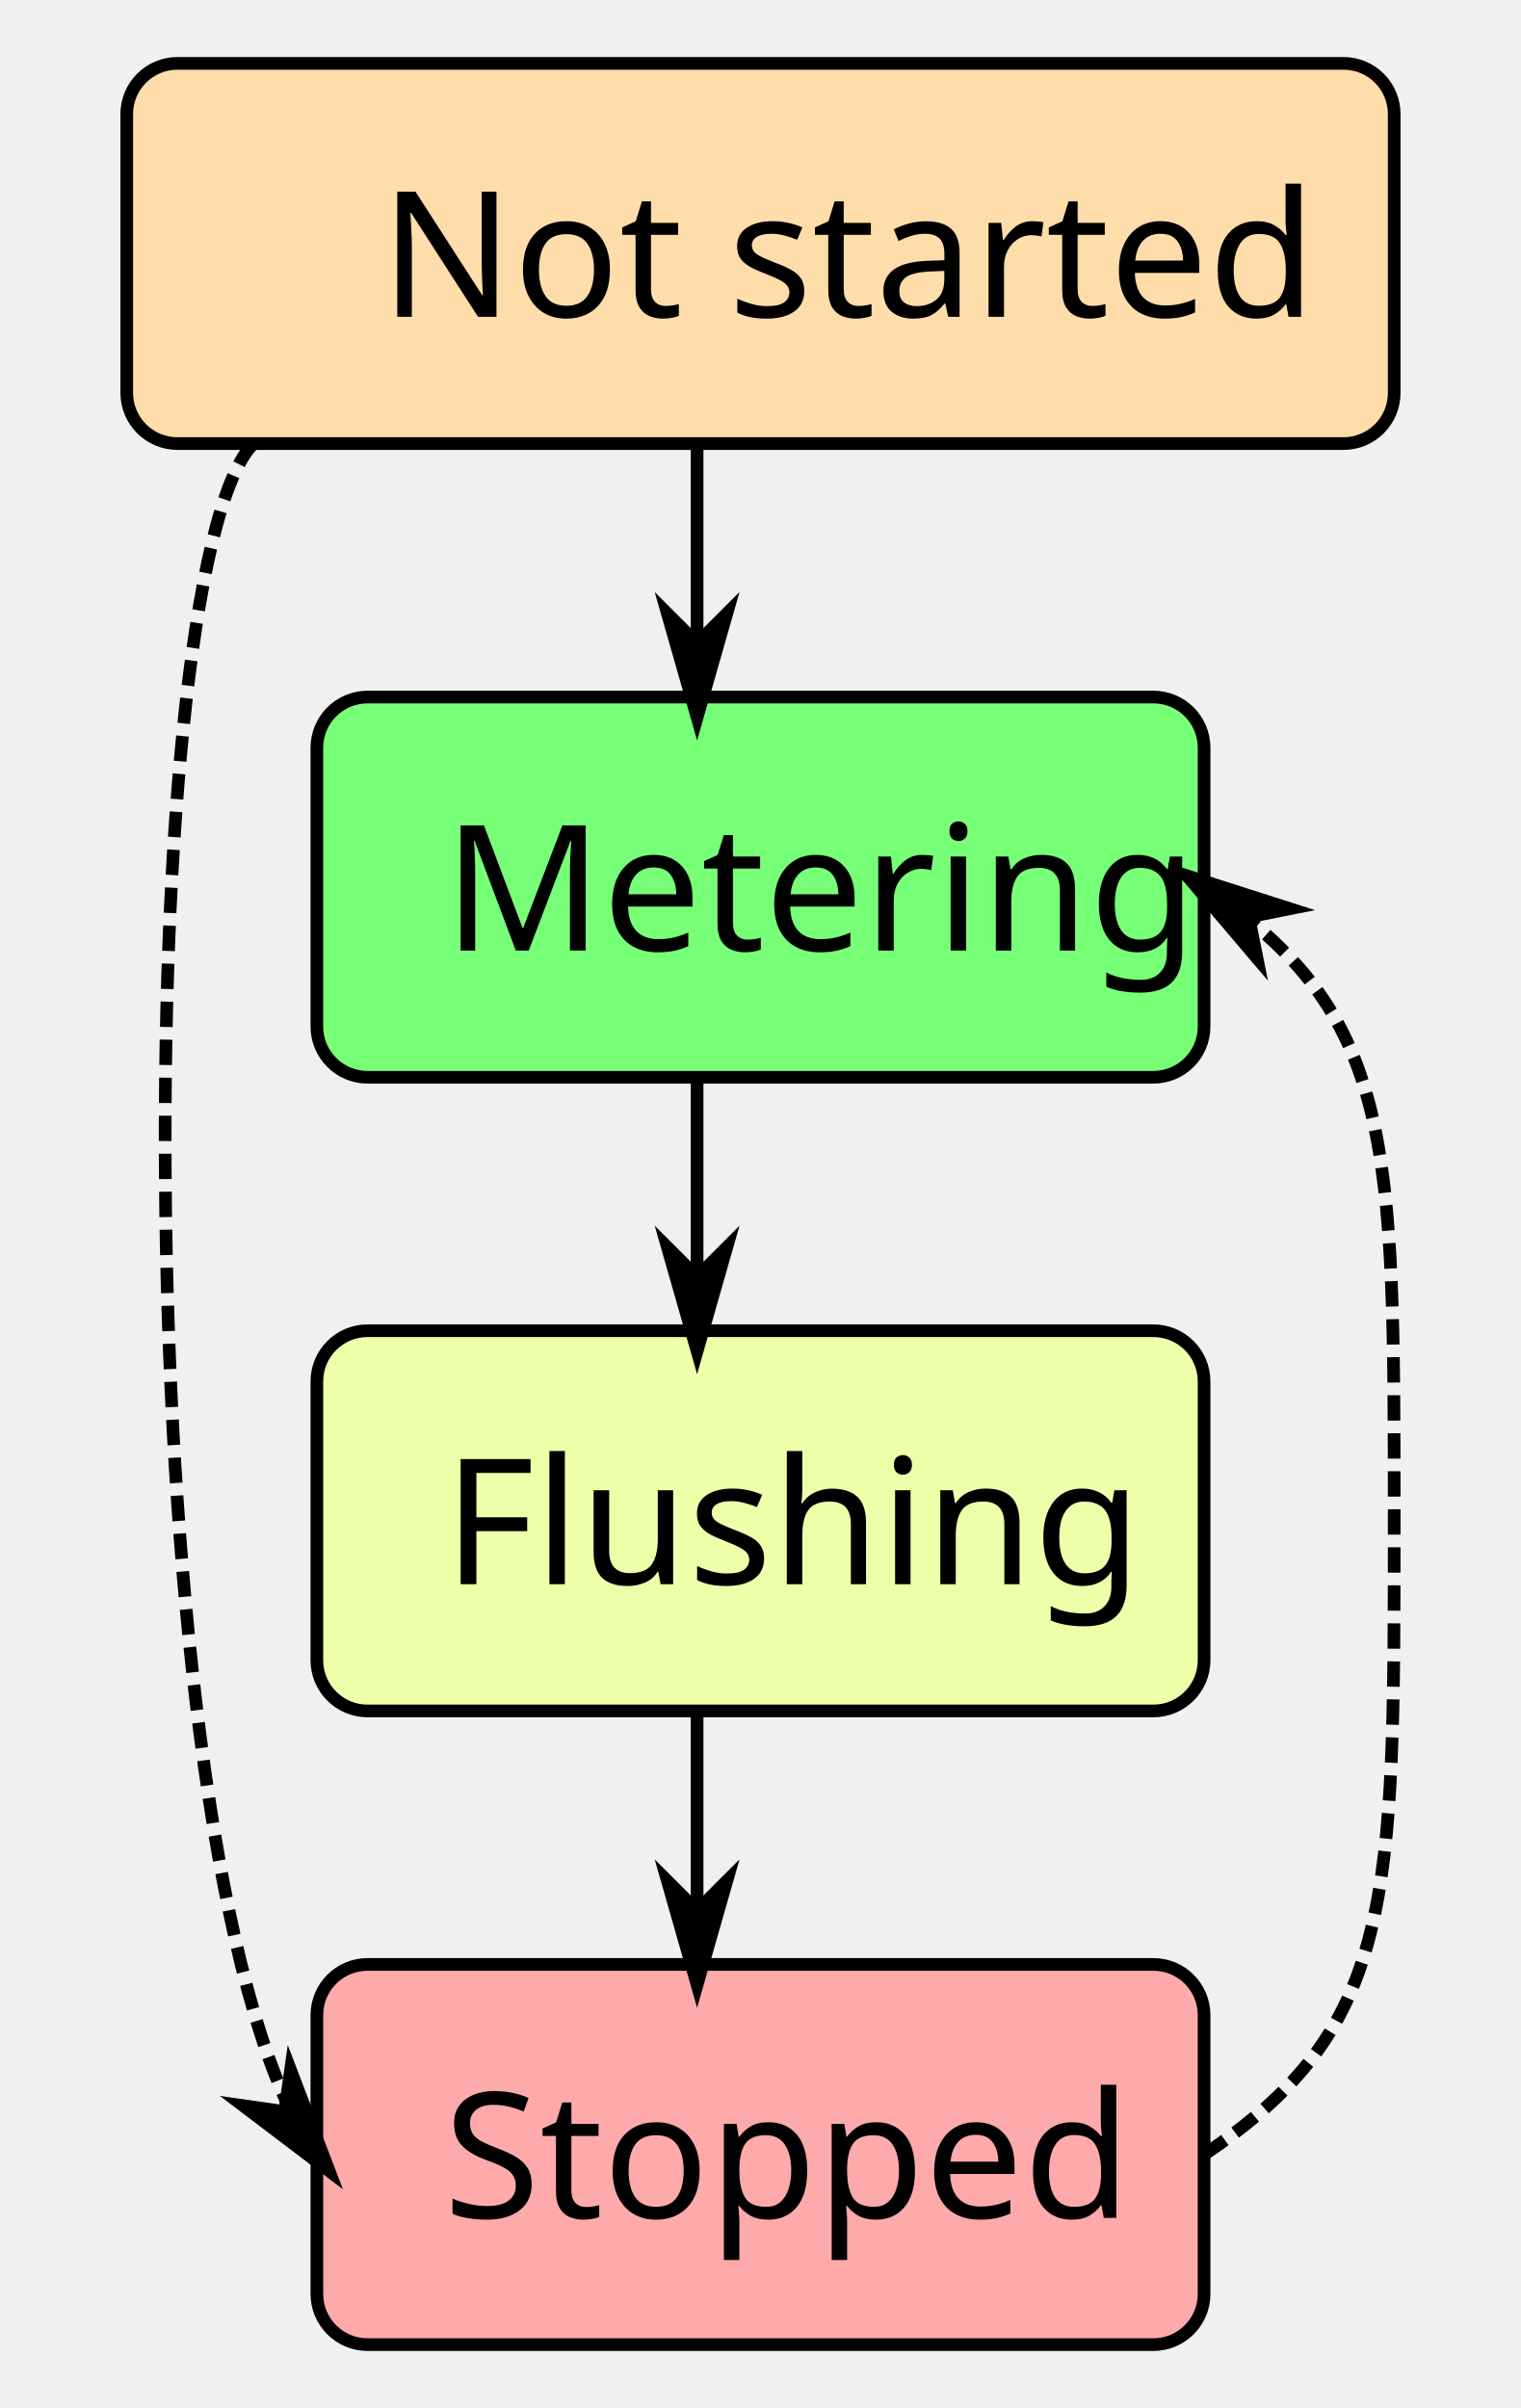
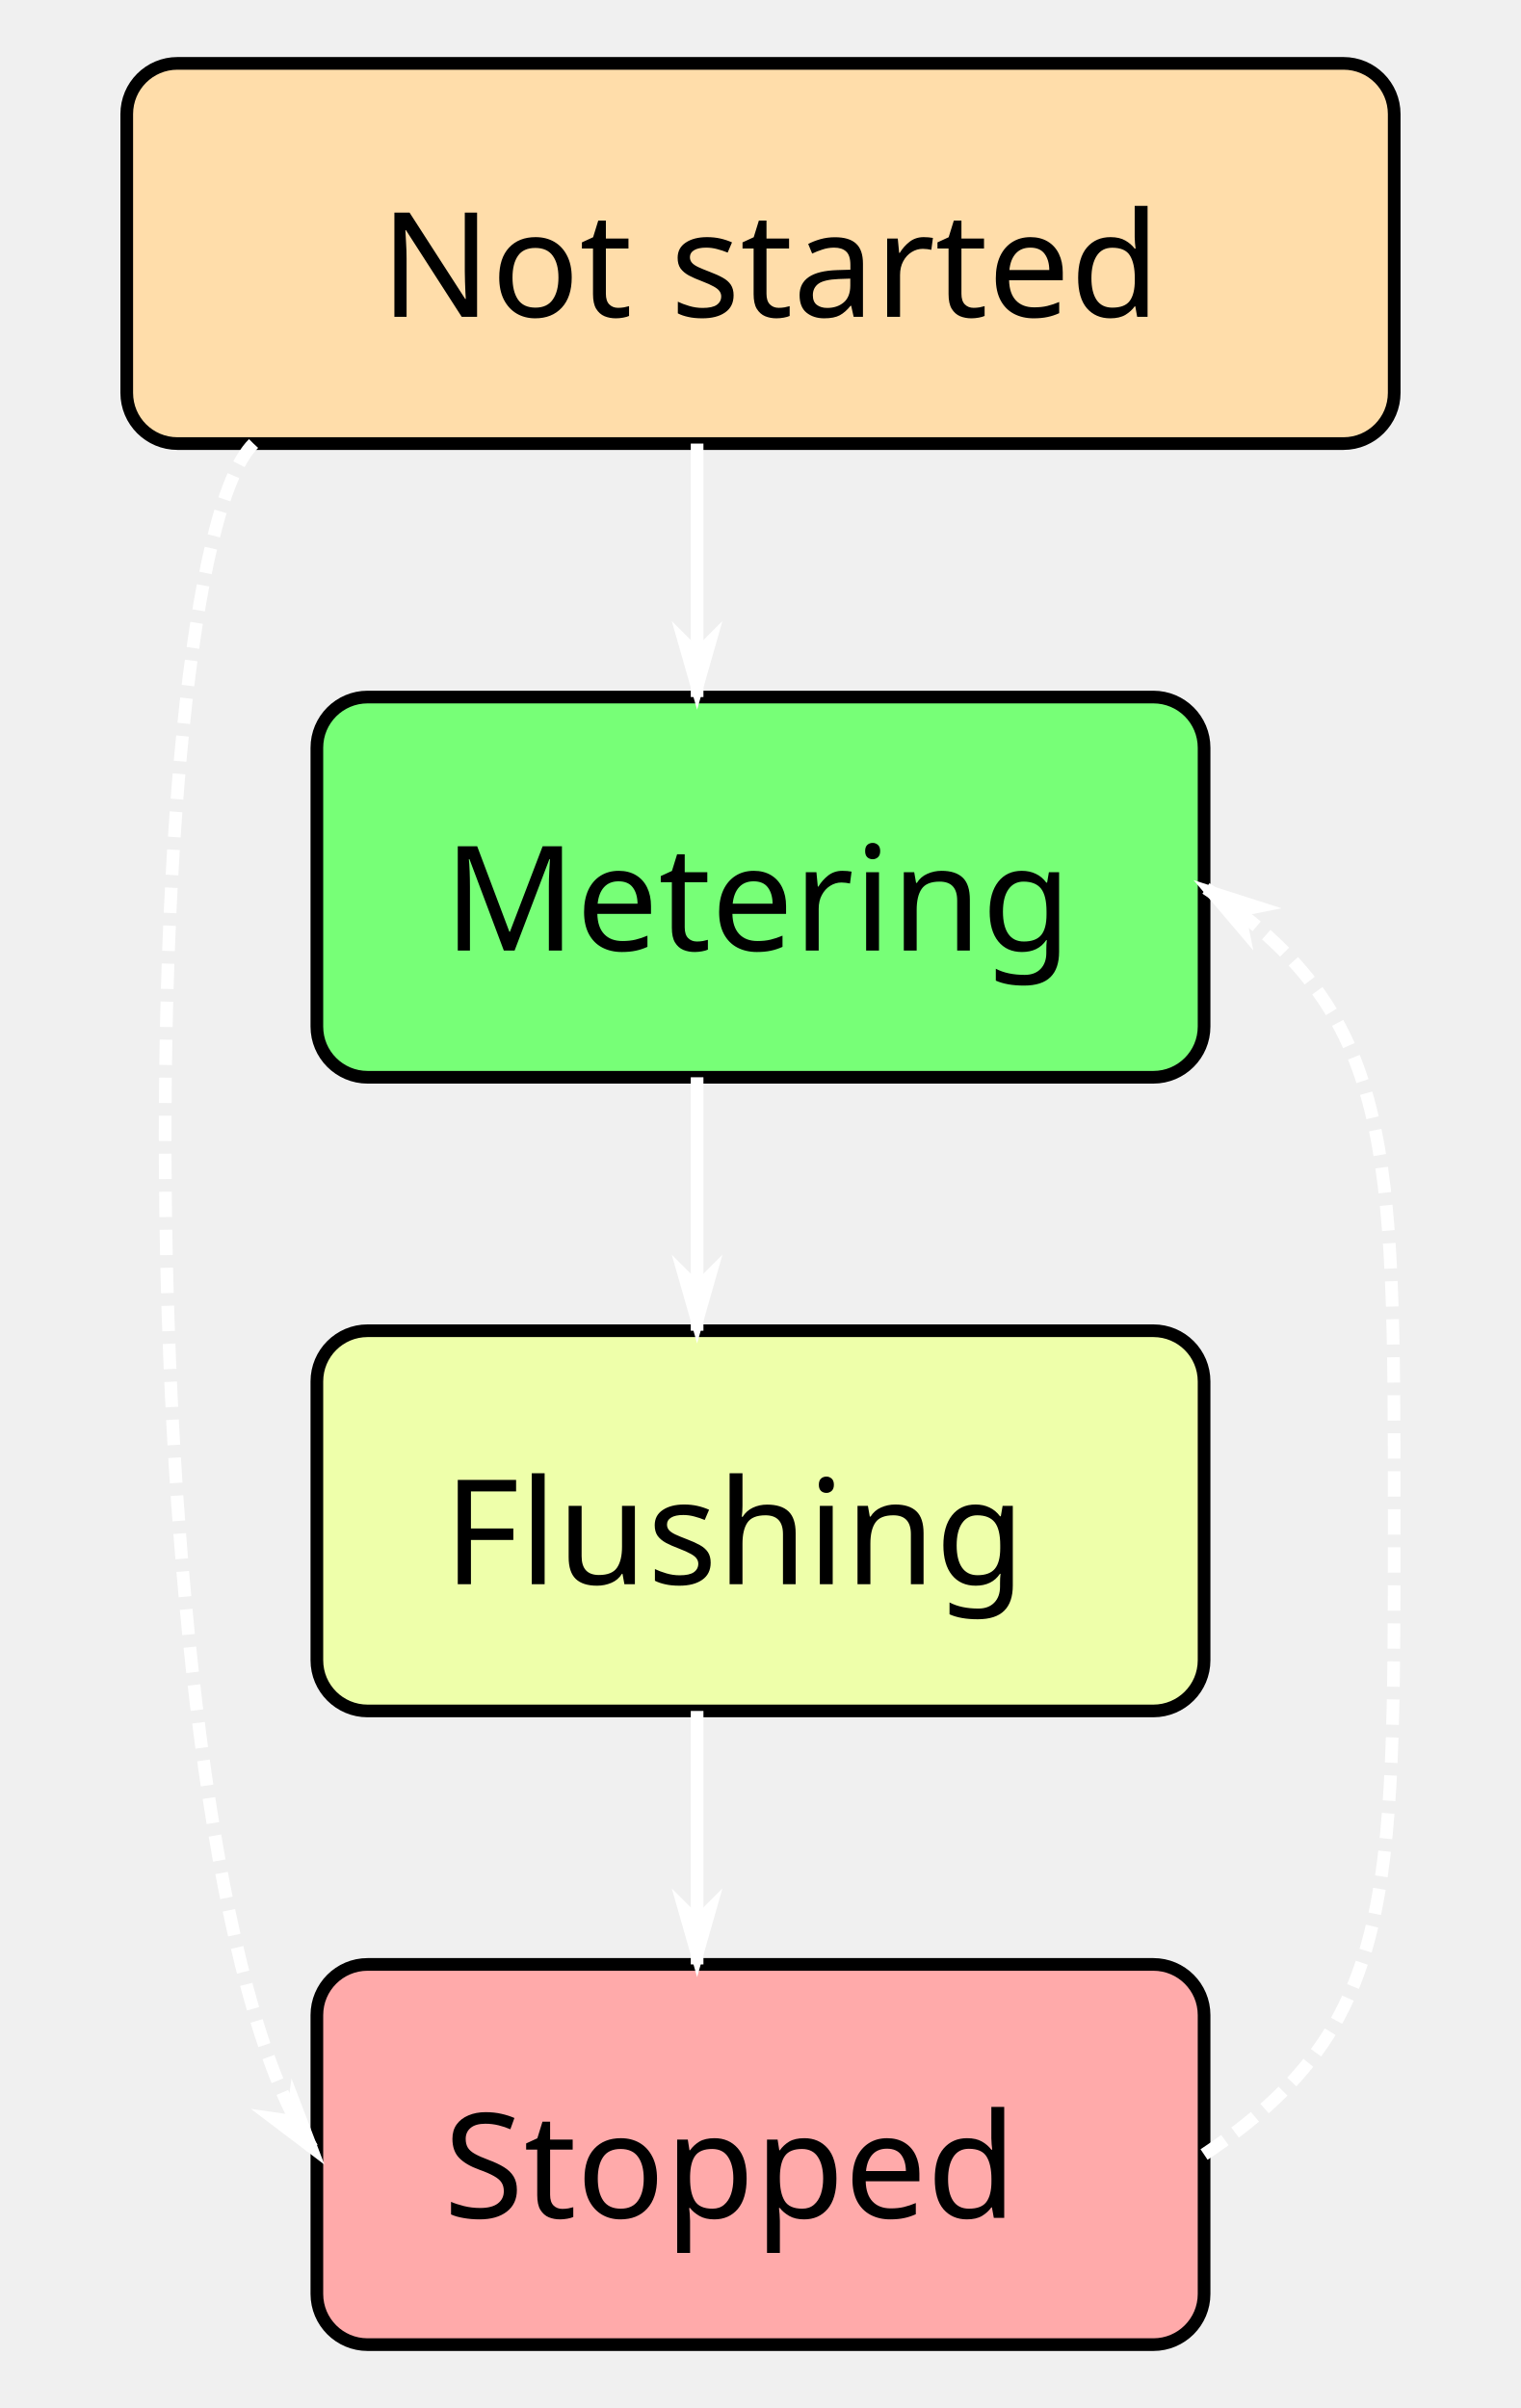
<svg xmlns="http://www.w3.org/2000/svg" version="1.1" width="240" height="380">
  <defs>
    <marker id="Arrow1Mend" style="overflow:visible" orient="auto">
-       <path style="stroke:black;stroke-width:1pt" d="m-4 0l-2 2l7-2l-7-2l2 2z" />
+       <path style="fill:white;stroke-width:1pt" d="m-4 0l-2 2l7-2l-7-2l2 2z" />
    </marker>
  </defs>
  <g style="fill:none;stroke:black;stroke-width:2">
    <rect fill="#fda" x="20" y="10" width="200" height="60" rx="8" ry="8" />
    <rect fill="#7f7" x="50" y="110" width="140" height="60" rx="8" ry="8" />
    <rect fill="#efa" x="50" y="210" width="140" height="60" rx="8" ry="8" />
    <rect fill="#faa" x="50" y="310" width="140" height="60" rx="8" ry="8" />
  </g>
-   <text style="font-family:Overpass;font-size:xx-large">
+   <text style="font-family:sans-serif;font-size:x-large">
    <tspan x="60" y="50">Not started</tspan>
    <tspan x="70" y="150">Metering</tspan>
    <tspan x="70" y="250">Flushing</tspan>
    <tspan x="70" y="350">Stopped</tspan>
  </text>
-   <g style="fill:none;stroke:black;stroke-width:2;marker-end:url(#Arrow1Mend)">
+   <g style="fill:none;stroke:white;stroke-width:2;marker-end:url(#Arrow1Mend)">
    <path d="M110 70 V110" />
    <path d="M110 170 V210" />
    <path d="M110 270 V310" />
    <path d="M40 70 C20 90 20 300 50 340" style="stroke-dasharray:4,2" />
    <path d="M190 340 C220 320 220 300 220 240 C220 180 220 160 190 140" style="stroke-dasharray:4,2" />
  </g>
</svg>
